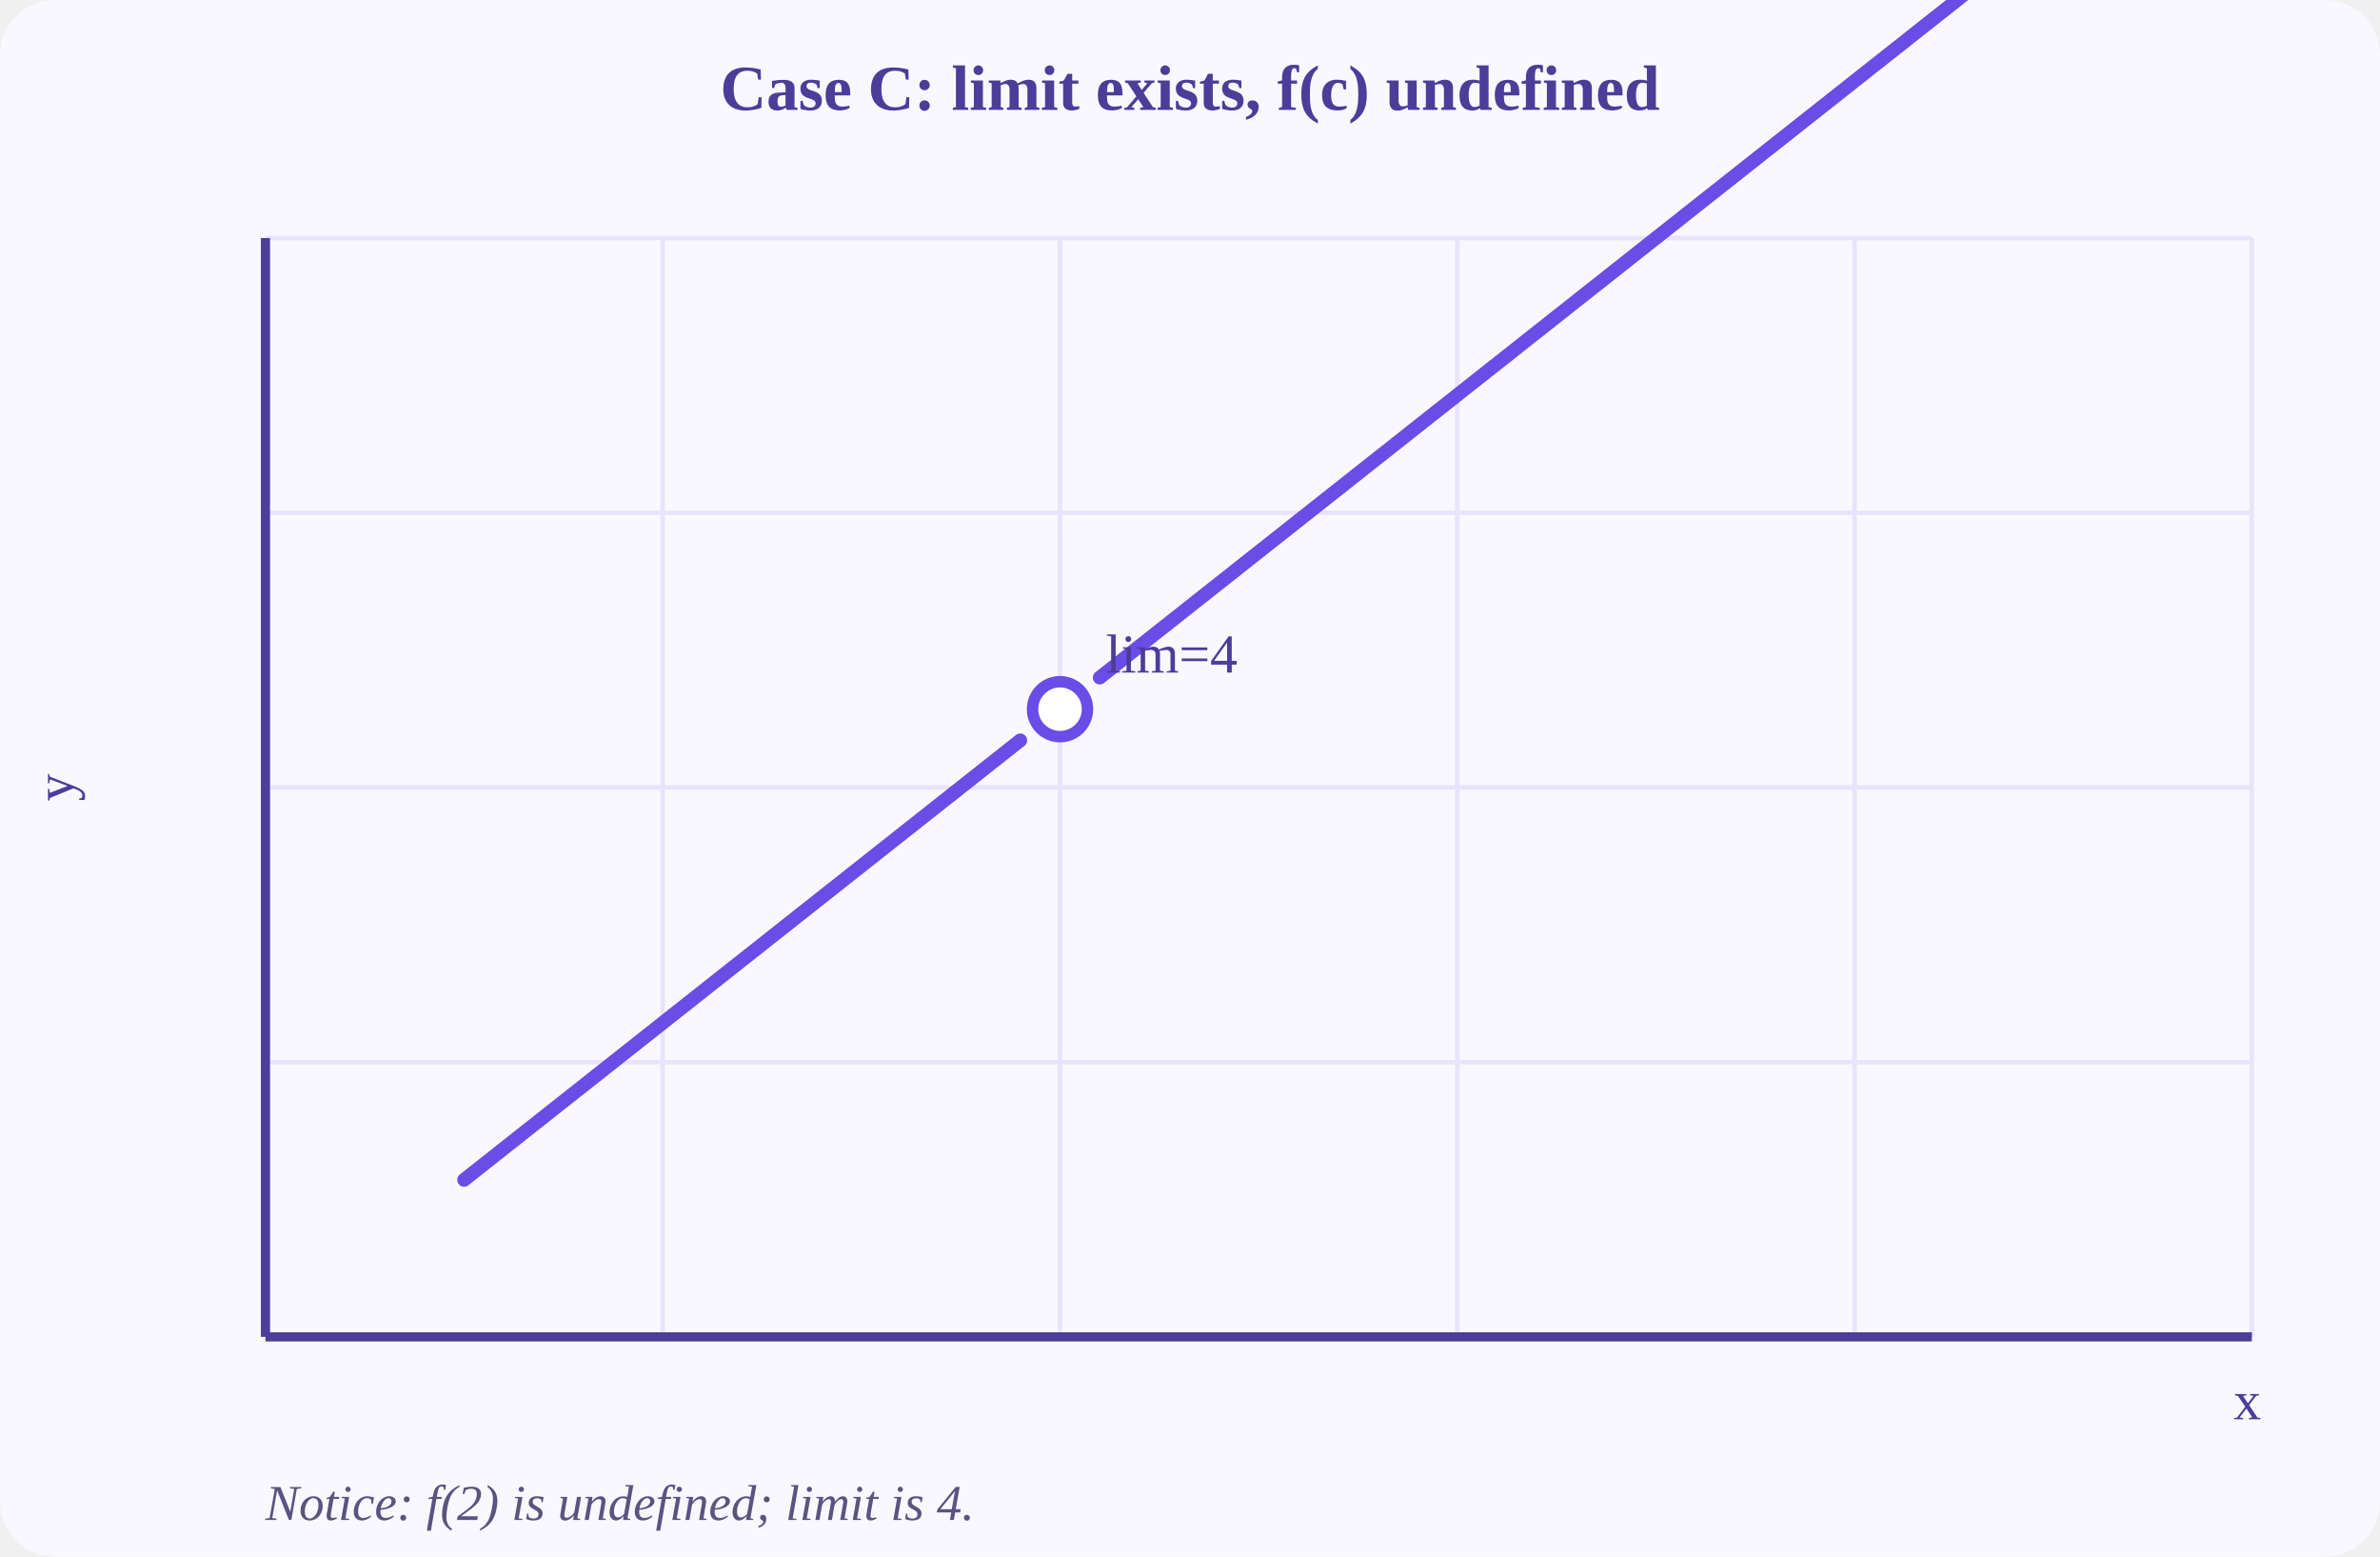
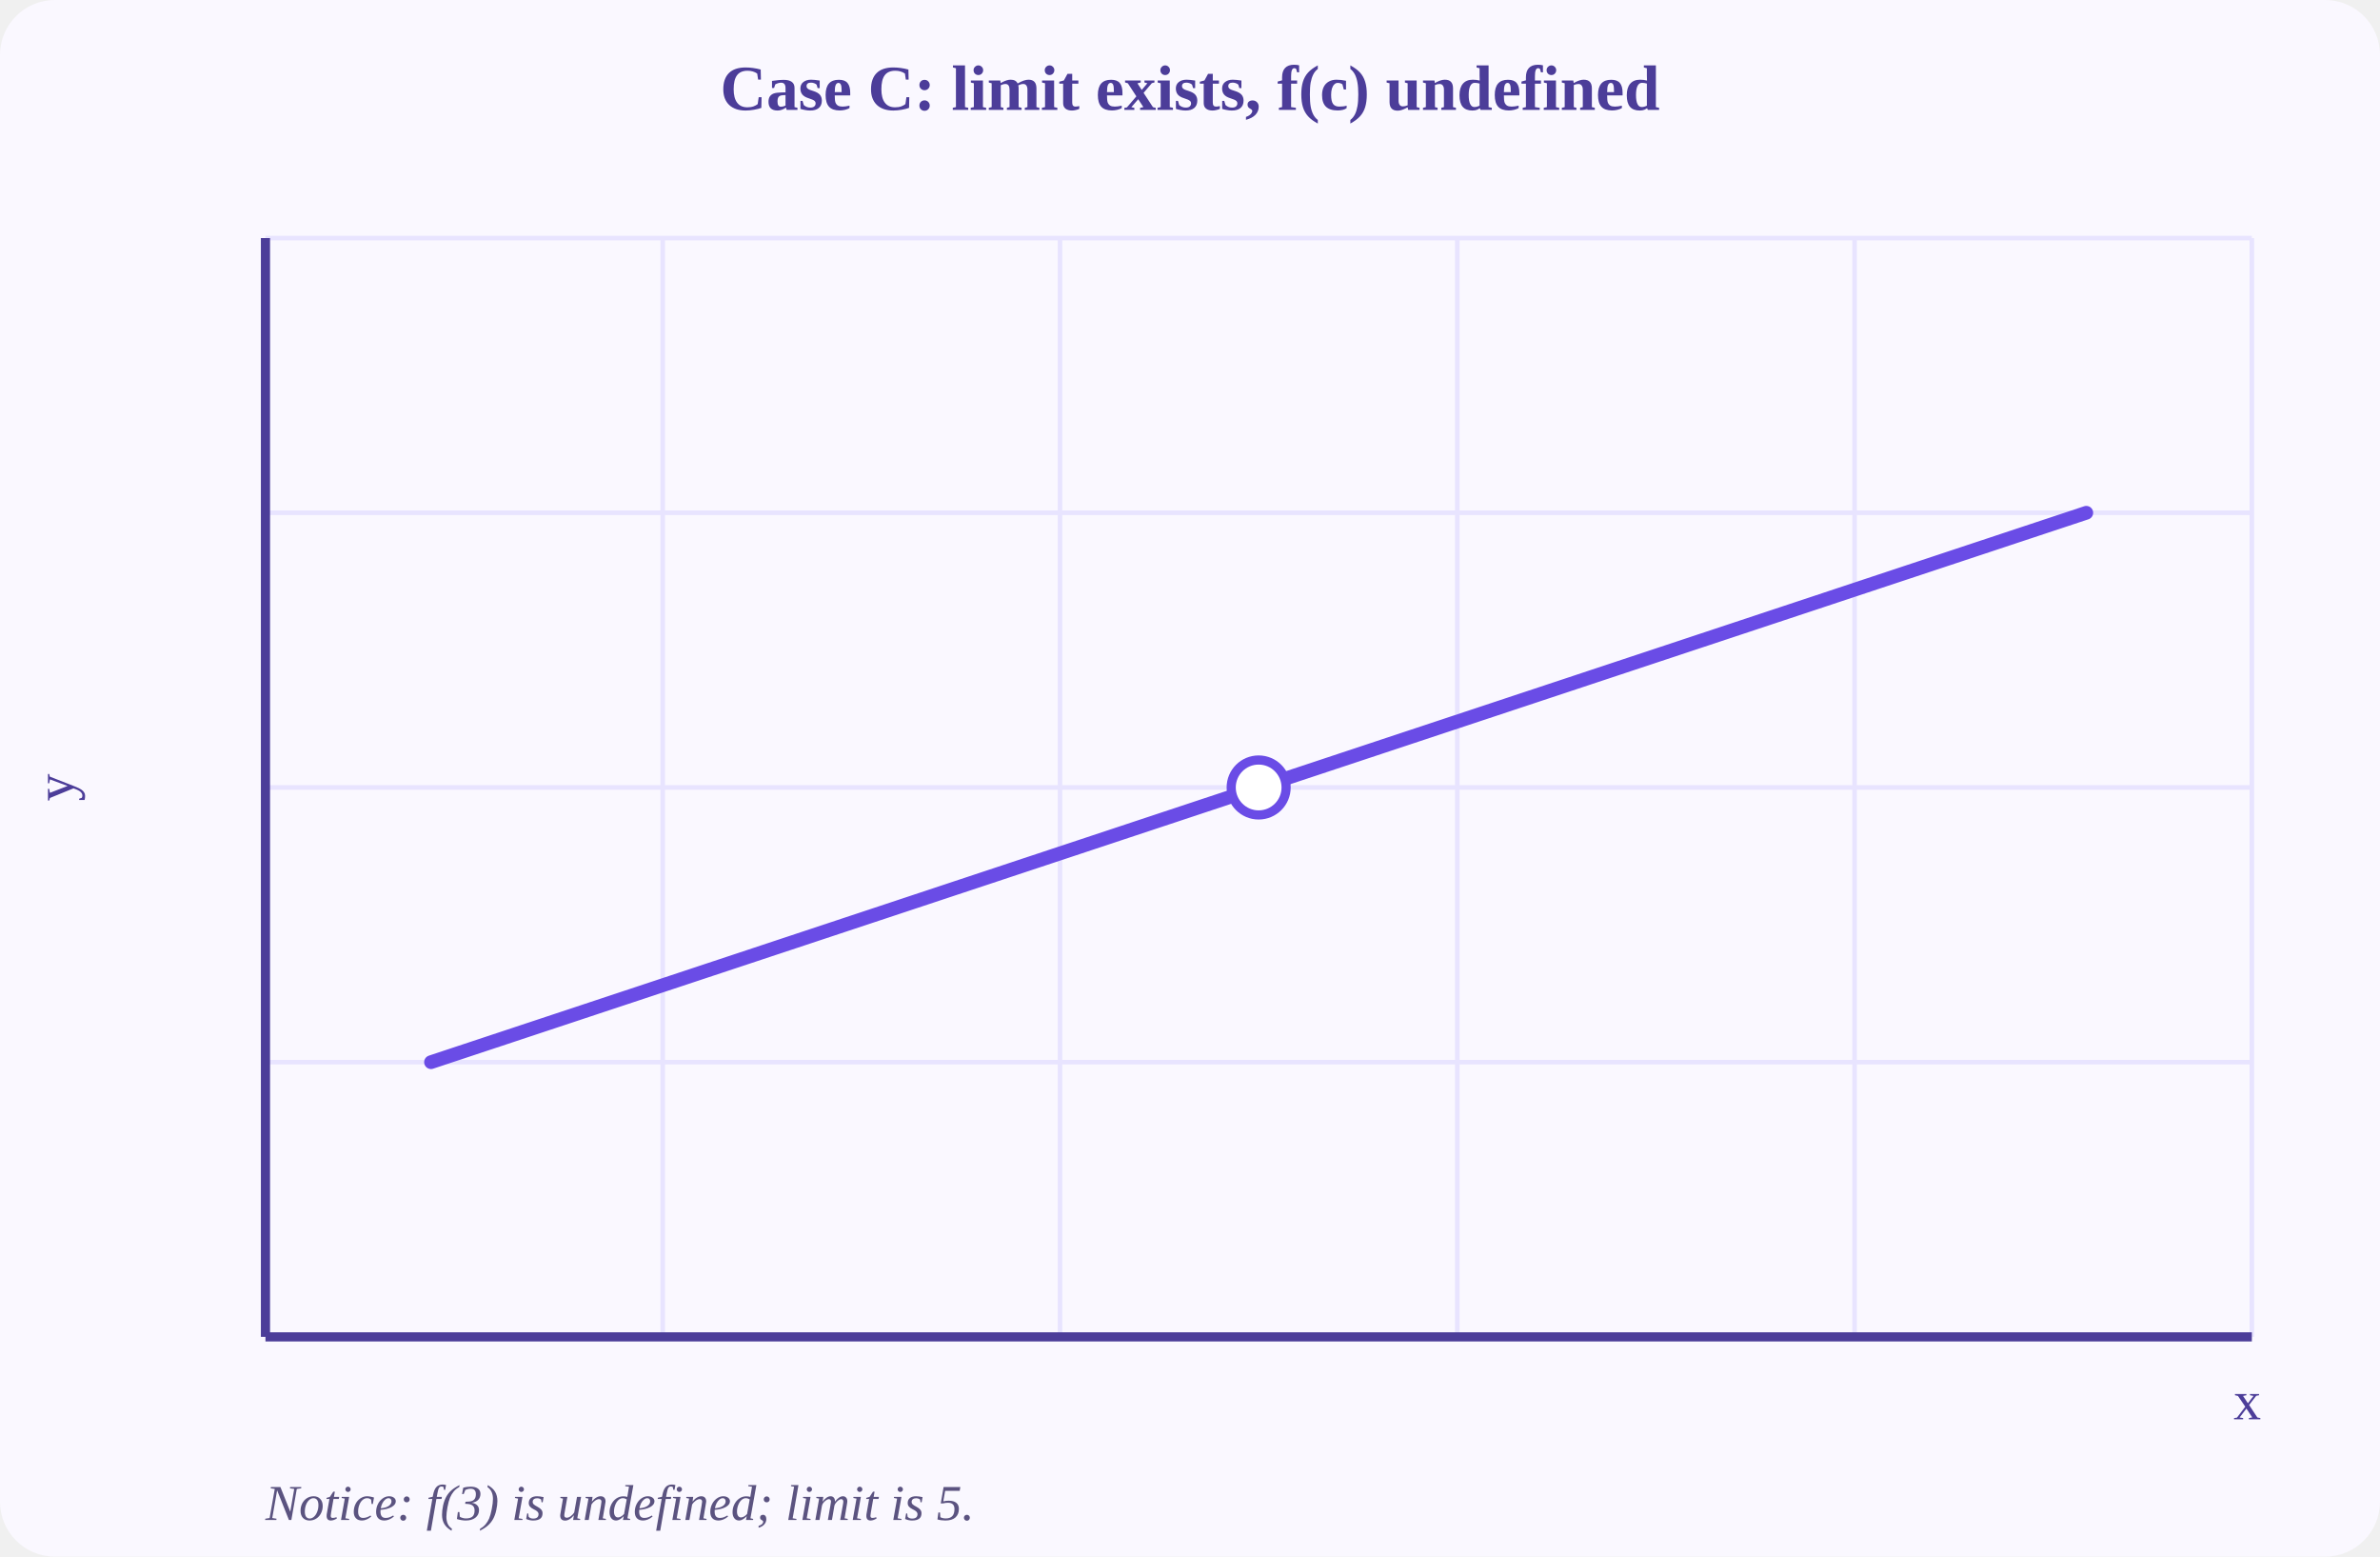
<svg xmlns="http://www.w3.org/2000/svg" viewBox="0 0 520 340" role="img" aria-label="Case C: limit exists, f(c) undefined" class="ap-graph-svg">
  <rect width="520" height="340" fill="#faf8ff" rx="12" />
  <text x="260.0" y="24" text-anchor="middle" font-size="14" font-weight="700" fill="#4c3d99">Case C: limit exists, f(c) undefined</text>
  <line x1="58.0" y1="52" x2="58.0" y2="292" stroke="#e8e4ff" stroke-width="1" />
  <line x1="144.8" y1="52" x2="144.8" y2="292" stroke="#e8e4ff" stroke-width="1" />
  <line x1="231.6" y1="52" x2="231.6" y2="292" stroke="#e8e4ff" stroke-width="1" />
  <line x1="318.4" y1="52" x2="318.4" y2="292" stroke="#e8e4ff" stroke-width="1" />
  <line x1="405.2" y1="52" x2="405.2" y2="292" stroke="#e8e4ff" stroke-width="1" />
  <line x1="492.0" y1="52" x2="492.0" y2="292" stroke="#e8e4ff" stroke-width="1" />
  <line x1="58" y1="52.0" x2="492" y2="52.0" stroke="#e8e4ff" stroke-width="1" />
  <line x1="58" y1="112.0" x2="492" y2="112.0" stroke="#e8e4ff" stroke-width="1" />
  <line x1="58" y1="172.0" x2="492" y2="172.0" stroke="#e8e4ff" stroke-width="1" />
  <line x1="58" y1="232.0" x2="492" y2="232.0" stroke="#e8e4ff" stroke-width="1" />
  <line x1="58" y1="292.0" x2="492" y2="292.0" stroke="#e8e4ff" stroke-width="1" />
  <line x1="58" y1="292" x2="492" y2="292" stroke="#4c3d99" stroke-width="2" />
  <line x1="58" y1="52" x2="58" y2="292" stroke="#4c3d99" stroke-width="2" />
  <text x="494.0" y="310.0" text-anchor="end" font-size="12" fill="#4c3d99">x</text>
  <text x="16" y="172.0" text-anchor="middle" font-size="12" fill="#4c3d99" transform="rotate(-90 16 172.0)">y</text>
-   <polyline points="101.40,257.71 102.41,256.91 103.43,256.11 104.44,255.31 105.45,254.51 106.46,253.71 107.48,252.91 108.49,252.11 109.50,251.31 110.51,250.51 111.53,249.71 112.54,248.91 113.55,248.11 114.56,247.31 115.58,246.51 116.59,245.71 117.60,244.91 118.62,244.11 119.63,243.31 120.64,242.51 121.65,241.71 122.67,240.91 123.68,240.11 124.69,239.31 125.70,238.51 126.72,237.71 127.73,236.91 128.74,236.11 129.75,235.31 130.77,234.51 131.78,233.71 132.79,232.91 133.81,232.11 134.82,231.31 135.83,230.51 136.84,229.71 137.86,228.91 138.87,228.11 139.88,227.31 140.89,226.51 141.91,225.71 142.92,224.91 143.93,224.11 144.94,223.31 145.96,222.51 146.97,221.71 147.98,220.91 149.00,220.11 150.01,219.31 151.02,218.51 152.03,217.71 153.05,216.91 154.06,216.11 155.07,215.31 156.08,214.51 157.10,213.71 158.11,212.91 159.12,212.11 160.13,211.31 161.15,210.51 162.16,209.71 163.17,208.91 164.19,208.11 165.20,207.31 166.21,206.51 167.22,205.71 168.24,204.91 169.25,204.11 170.26,203.31 171.27,202.51 172.29,201.71 173.30,200.91 174.31,200.11 175.32,199.31 176.34,198.51 177.35,197.71 178.36,196.91 179.38,196.11 180.39,195.31 181.40,194.51 182.41,193.71 183.43,192.91 184.44,192.11 185.45,191.31 186.46,190.51 187.48,189.71 188.49,188.91 189.50,188.11 190.51,187.31 191.53,186.51 192.54,185.71 193.55,184.91 194.57,184.11 195.58,183.31 196.59,182.51 197.60,181.71 198.62,180.91 199.63,180.11 200.64,179.31 201.65,178.51 202.67,177.71 203.68,176.91 204.69,176.11 205.70,175.31 206.72,174.51 207.73,173.71 208.74,172.91 209.76,172.11 210.77,171.31 211.78,170.51 212.79,169.71 213.81,168.91 214.82,168.11 215.83,167.31 216.84,166.51 217.86,165.71 218.87,164.91 219.88,164.11 220.89,163.31 221.91,162.51 222.92,161.71" fill="none" stroke="#6a4ce6" stroke-width="3" stroke-linecap="round" />
-   <polyline points="240.28,148.00 242.02,146.63 243.75,145.26 245.49,143.89 247.22,142.51 248.96,141.14 250.70,139.77 252.43,138.40 254.17,137.03 255.90,135.66 257.64,134.29 259.38,132.91 261.11,131.54 262.85,130.17 264.58,128.80 266.32,127.43 268.06,126.06 269.79,124.69 271.53,123.31 273.26,121.94 275.00,120.57 276.74,119.20 278.47,117.83 280.21,116.46 281.94,115.09 283.68,113.71 285.42,112.34 287.15,110.97 288.89,109.60 290.62,108.23 292.36,106.86 294.10,105.49 295.83,104.11 297.57,102.74 299.30,101.37 301.04,100.00 302.78,98.63 304.51,97.26 306.25,95.89 307.98,94.51 309.72,93.14 311.46,91.77 313.19,90.40 314.93,89.03 316.66,87.66 318.40,86.29 320.14,84.91 321.87,83.54 323.61,82.17 325.34,80.80 327.08,79.43 328.82,78.06 330.55,76.69 332.29,75.31 334.02,73.94 335.76,72.57 337.50,71.20 339.23,69.83 340.97,68.46 342.70,67.09 344.44,65.71 346.18,64.34 347.91,62.97 349.65,61.60 351.38,60.23 353.12,58.86 354.86,57.49 356.59,56.11 358.33,54.74 360.06,53.37 361.80,52.00 363.54,50.63 365.27,49.26 367.01,47.89 368.74,46.51 370.48,45.14 372.22,43.77 373.95,42.40 375.69,41.03 377.42,39.66 379.16,38.29 380.90,36.91 382.63,35.54 384.37,34.17 386.10,32.80 387.84,31.43 389.58,30.06 391.31,28.69 393.05,27.31 394.78,25.94 396.52,24.57 398.26,23.20 399.99,21.83 401.73,20.46 403.46,19.09 405.20,17.71 406.94,16.34 408.67,14.97 410.41,13.60 412.14,12.23 413.88,10.86 415.62,9.49 417.35,8.11 419.09,6.74 420.82,5.37 422.56,4.00 424.30,2.63 426.03,1.26 427.77,-0.11 429.50,-1.49 431.24,-2.86 432.98,-4.23 434.71,-5.60 436.45,-6.97 438.18,-8.34 439.92,-9.71 441.66,-11.09 443.39,-12.46 445.13,-13.83 446.86,-15.20 448.60,-16.57" fill="none" stroke="#6a4ce6" stroke-width="3" stroke-linecap="round" />
-   <circle cx="231.6" cy="154.9" r="6" fill="#fff" stroke="#6a4ce6" stroke-width="2.5" />
-   <text x="241.6" y="146.9" font-size="12" fill="#4c3d99">lim=4</text>
-   <text x="58" y="332" font-size="11" fill="#5b5380" font-style="italic">Notice: f(2) is undefined; limit is 4.</text>
+   <polyline points="94.17,232.00 97.18,231.00 100.19,230.00 103.21,229.00 106.22,228.00 109.24,227.00 112.25,226.00 115.26,225.00 118.28,224.00 121.29,223.00 124.31,222.00 127.32,221.00 130.33,220.00 133.35,219.00 136.36,218.00 139.38,217.00 142.39,216.00 145.40,215.00 148.42,214.00 151.43,213.00 154.44,212.00 157.46,211.00 160.47,210.00 163.49,209.00 166.50,208.00 169.51,207.00 172.53,206.00 175.54,205.00 178.56,204.00 181.57,203.00 184.58,202.00 187.60,201.00 190.61,200.00 193.63,199.00 196.64,198.00 199.65,197.00 202.67,196.00 205.68,195.00 208.69,194.00 211.71,193.00 214.72,192.00 217.74,191.00 220.75,190.00 223.76,189.00 226.78,188.00 229.79,187.00 232.81,186.00 235.82,185.00 238.83,184.00 241.85,183.00 244.86,182.00 247.87,181.00 250.89,180.00 253.90,179.00 256.92,178.00 259.93,177.00 262.94,176.00 265.96,175.00 268.97,174.00 271.99,173.00 275.00,172.00 278.01,171.00 281.03,170.00 284.04,169.00 287.06,168.00 290.07,167.00 293.08,166.00 296.10,165.00 299.11,164.00 302.12,163.00 305.14,162.00 308.15,161.00 311.17,160.00 314.18,159.00 317.19,158.00 320.21,157.00 323.22,156.00 326.24,155.00 329.25,154.00 332.26,153.00 335.28,152.00 338.29,151.00 341.31,150.00 344.32,149.00 347.33,148.00 350.35,147.00 353.36,146.00 356.37,145.00 359.39,144.00 362.40,143.00 365.42,142.00 368.43,141.00 371.44,140.00 374.46,139.00 377.47,138.00 380.49,137.00 383.50,136.00 386.51,135.00 389.53,134.00 392.54,133.00 395.56,132.00 398.57,131.00 401.58,130.00 404.60,129.00 407.61,128.00 410.62,127.00 413.64,126.00 416.65,125.00 419.67,124.00 422.68,123.00 425.69,122.00 428.71,121.00 431.72,120.00 434.74,119.00 437.75,118.00 440.76,117.00 443.78,116.00 446.79,115.00 449.81,114.00 452.82,113.00 455.83,112.00" fill="none" stroke="#6a4ce6" stroke-width="3" stroke-linecap="round" />
+   <circle cx="275.0" cy="172.0" r="6" fill="#fff" stroke="#6a4ce6" stroke-width="2" />
+   <text x="58" y="332" font-size="11" fill="#5b5380" font-style="italic">Notice: f(3) is undefined; limit is 5.</text>
</svg>
